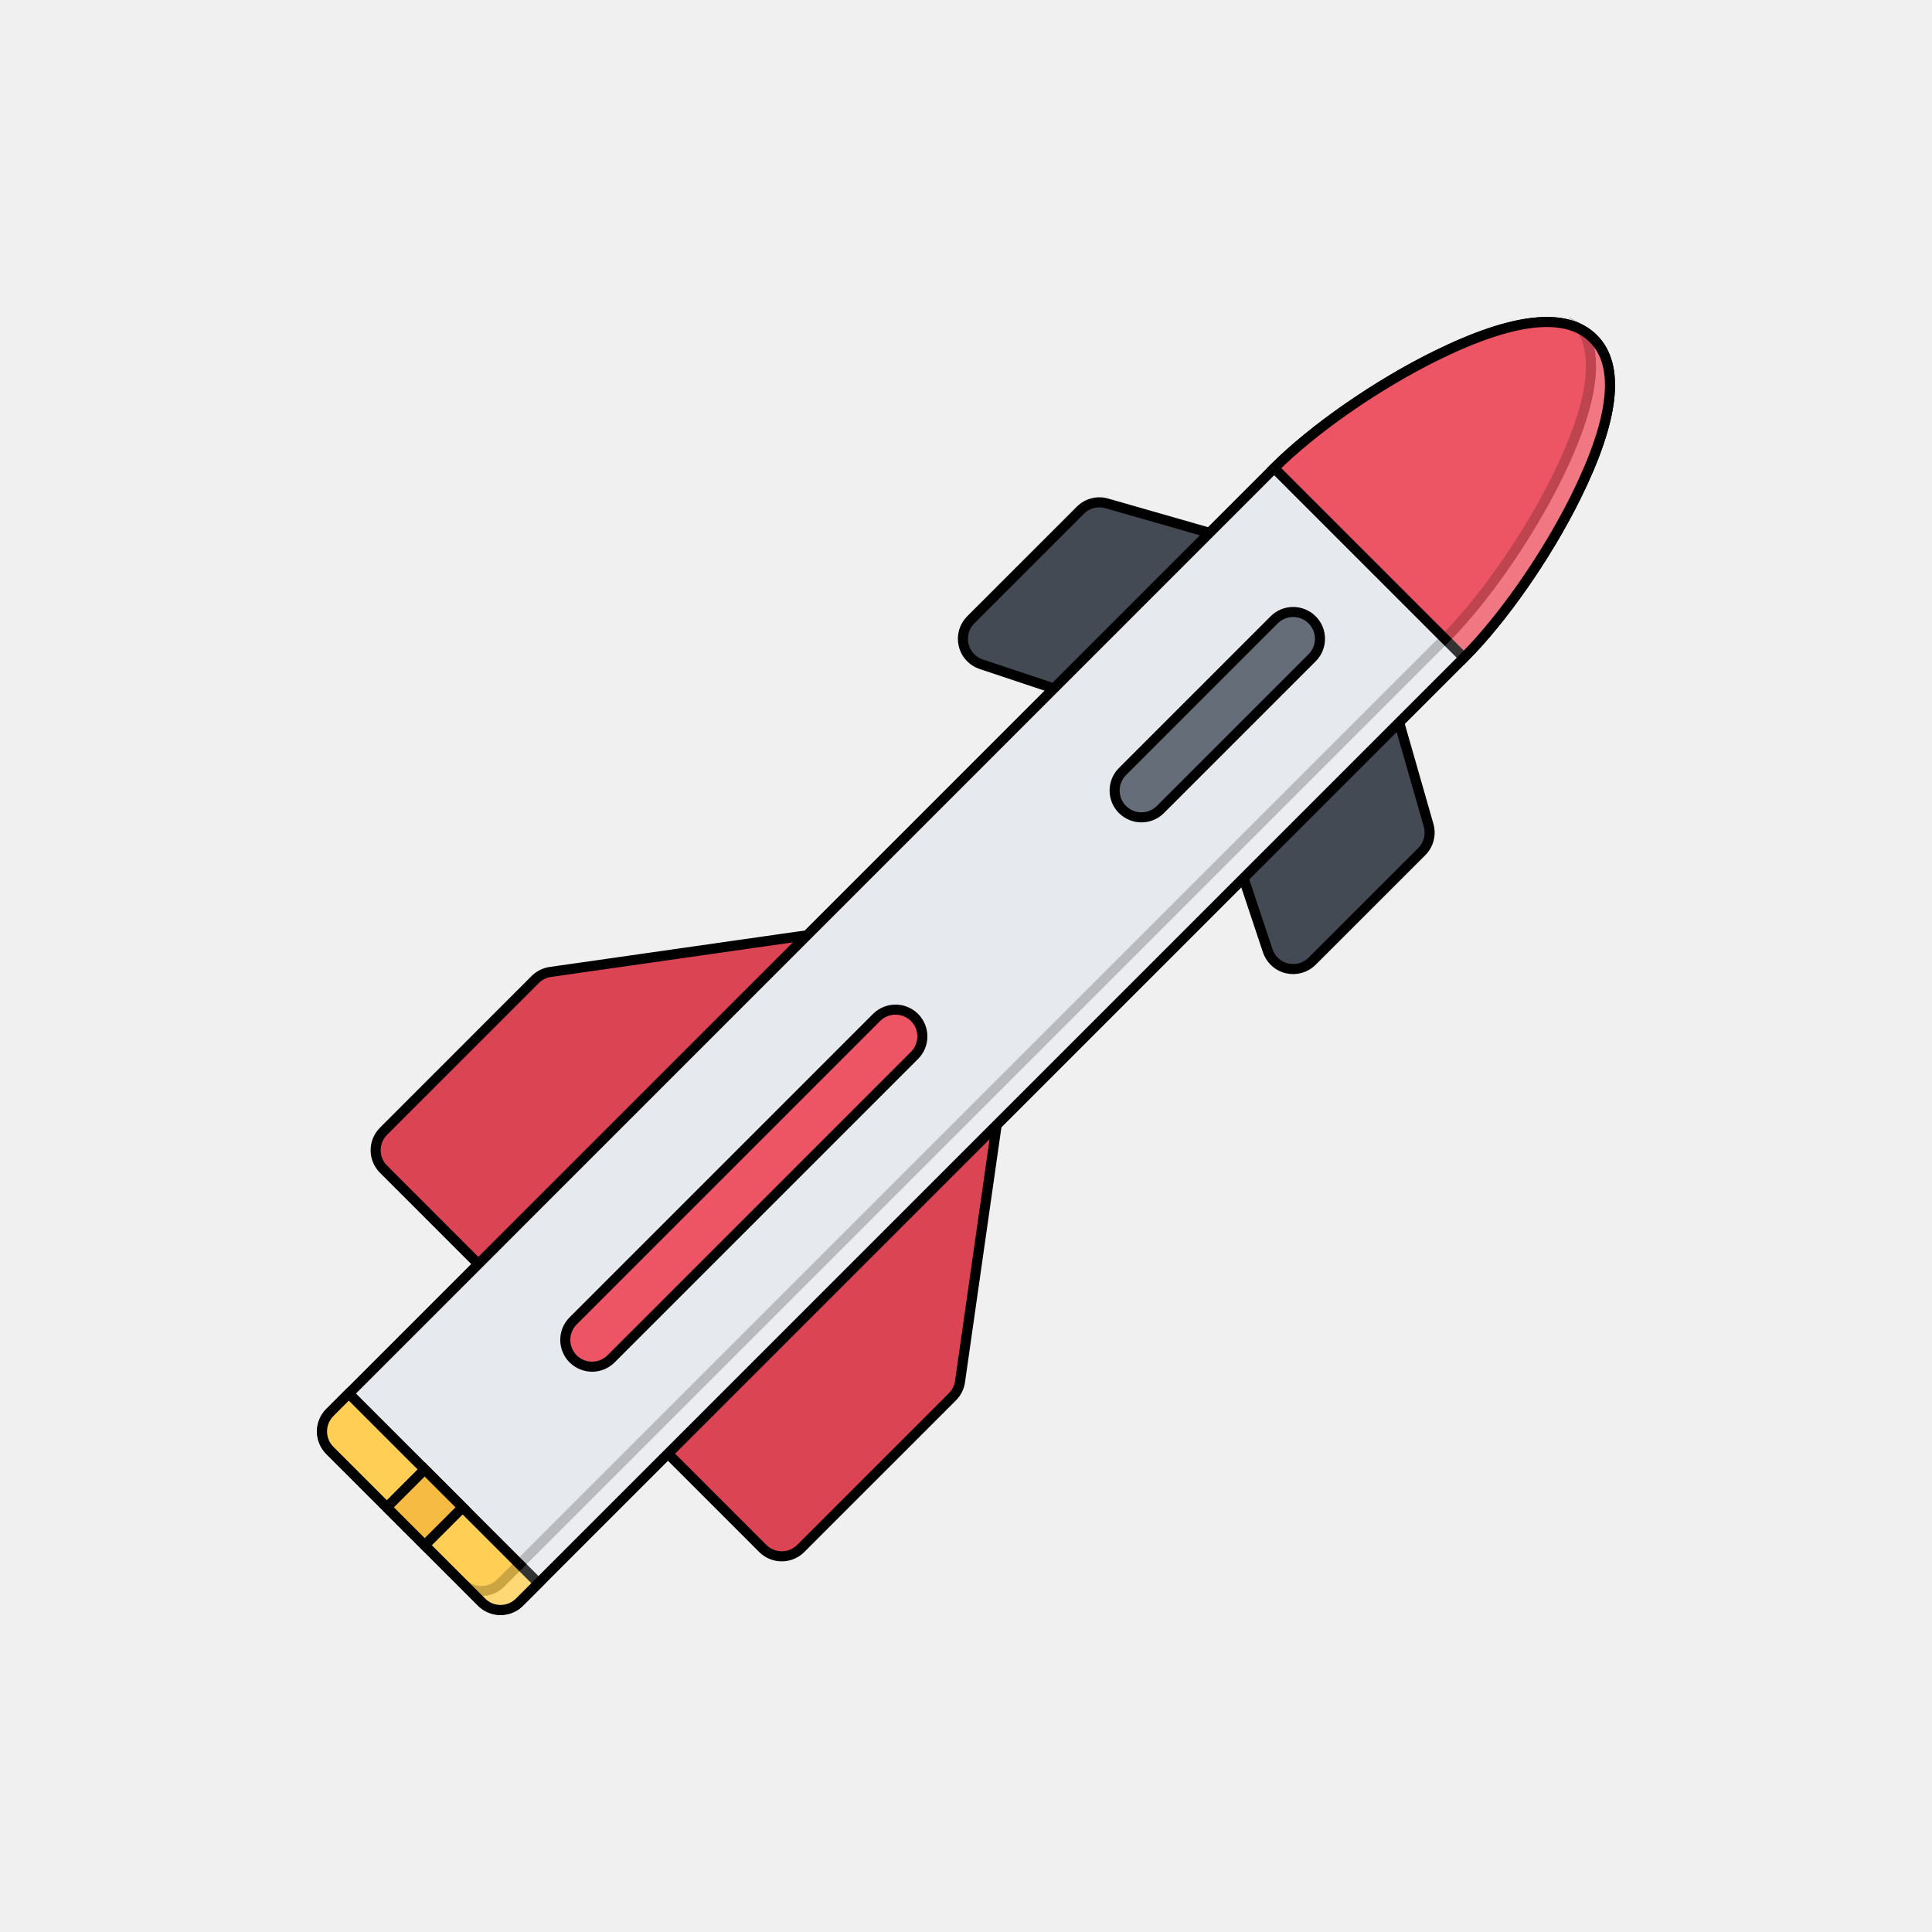
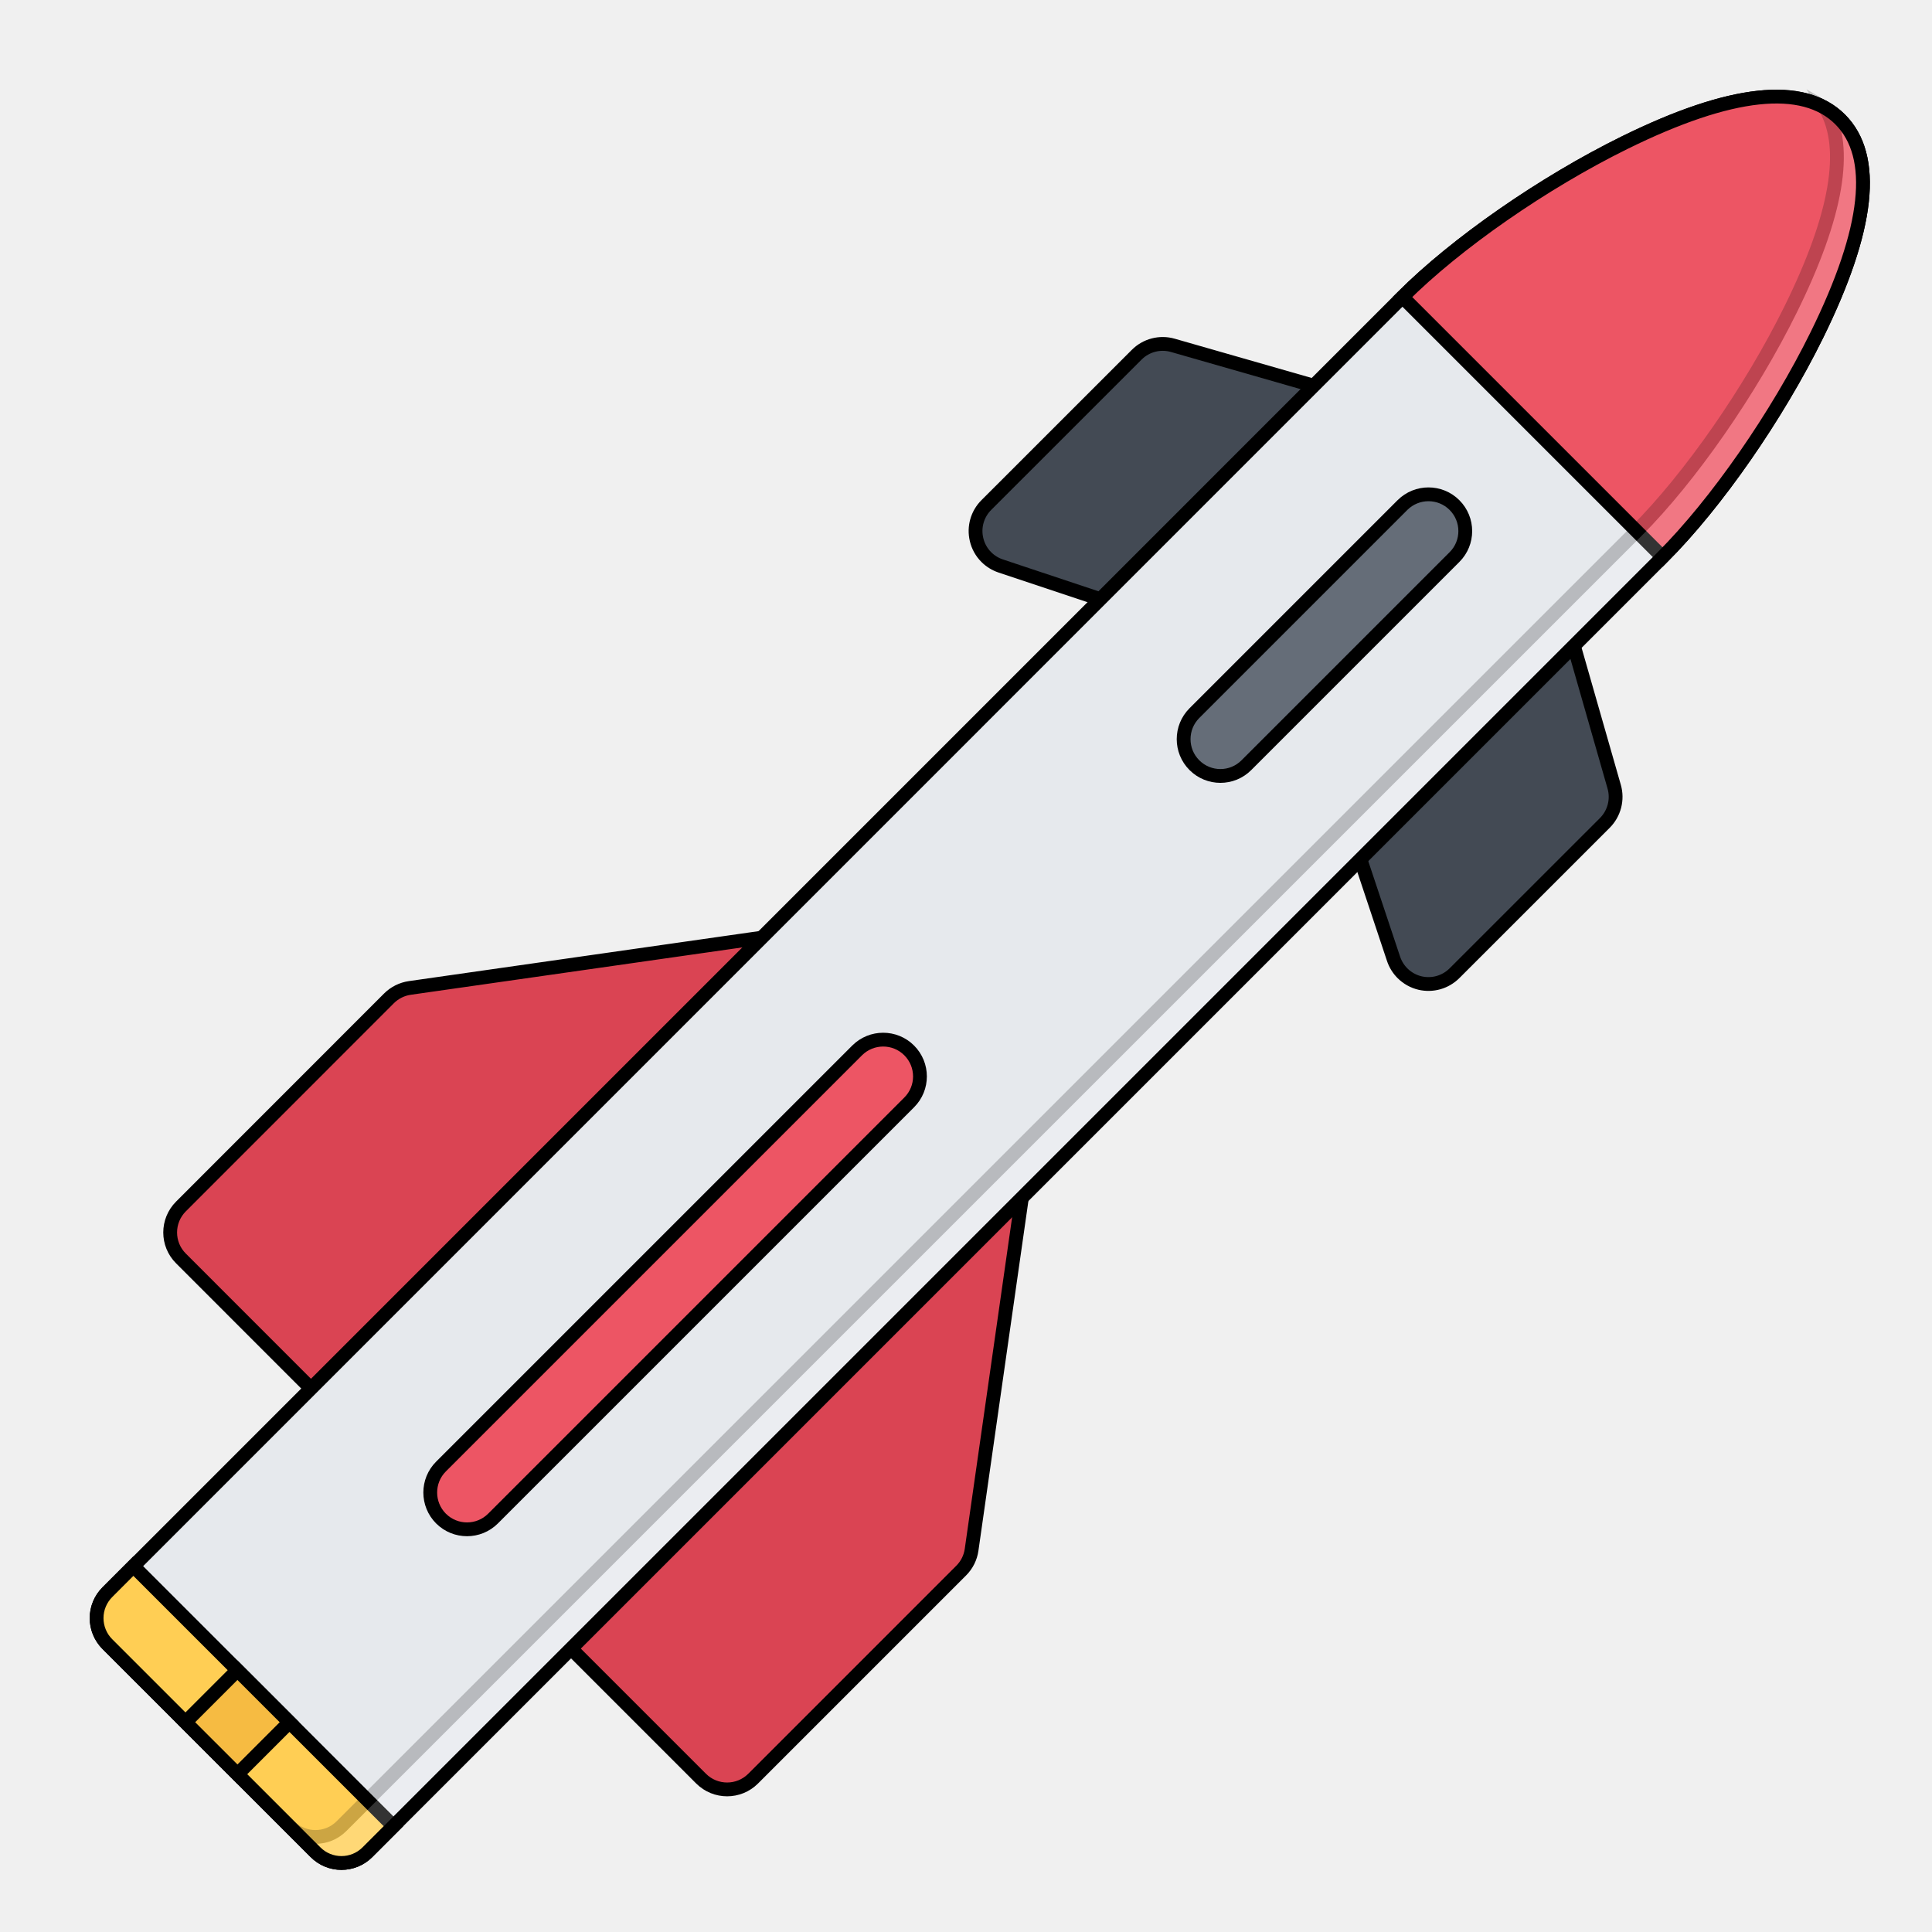
- <svg xmlns="http://www.w3.org/2000/svg" viewBox="-128 -128 768 768" xml:space="preserve" stroke="#000" stroke-width="4">
+ <svg xmlns="http://www.w3.org/2000/svg" viewBox="-28 -28 560 560" xml:space="preserve" stroke="#000" stroke-width="4">
  <g stroke-width="0" />
  <g stroke-linecap="round" stroke-linejoin="round" />
  <path style="fill:#da4453" d="M207.372 249.065c-2.047-4.094-6.5-6.422-11.047-5.781L90.78 258.361a10.75 10.75 0 0 0-6.031 3.016l-60.296 60.319c-4.172 4.172-4.172 10.921 0 15.077l45.218 45.233c4.172 4.156 10.922 4.156 15.078 0l120.623-120.63a10.67 10.67 0 0 0 2-12.311zm46.249 172.145 15.078-105.545c.656-4.547-1.688-8.984-5.781-11.047a10.67 10.67 0 0 0-12.312 2L129.982 427.241c-4.156 4.156-4.156 10.906 0 15.078l45.234 45.232c4.172 4.156 10.921 4.156 15.078 0l60.312-60.311a10.6 10.6 0 0 0 3.015-6.03z" />
  <path style="fill:#434a54" d="M366.212 93.115a10.63 10.63 0 0 0-7.375-7.578l-46.889-13.438a10.64 10.64 0 0 0-10.469 2.719l-43.594 43.577a10.63 10.63 0 0 0-2.828 9.984 10.54 10.54 0 0 0 2.828 5.094 10.7 10.7 0 0 0 4.172 2.578l45.234 15.078a10.64 10.64 0 0 0 10.906-2.578l45.232-45.234a10.63 10.63 0 0 0 2.783-10.202zm73.671 106.92-13.421-46.875a10.67 10.67 0 0 0-7.578-7.39 10.7 10.7 0 0 0-10.219 2.781l-45.234 45.233a10.67 10.67 0 0 0-2.578 10.906l15.078 45.233a10.7 10.7 0 0 0 2.578 4.172 10.7 10.7 0 0 0 5.094 2.844 10.68 10.68 0 0 0 9.984-2.844l43.593-43.578a10.7 10.7 0 0 0 2.703-10.482z" />
  <path style="fill:#e6e9ed" d="M498.632 69.099c15.156-30.78 17.438-51.796 6.75-62.483s-31.719-8.421-62.499 6.75c-23.53 11.594-48.796 29.14-64.374 44.718L3.125 433.491c-2 2-3.125 4.703-3.125 7.531s1.125 5.547 3.125 7.547l60.312 60.295c4.156 4.172 10.906 4.172 15.078 0l375.384-375.391c15.577-15.578 33.139-40.843 44.733-64.374z" />
  <path style="fill:#ed5564" d="M453.898 133.473c15.577-15.578 33.14-40.843 44.733-64.374 15.156-30.78 17.438-51.796 6.75-62.483s-31.719-8.421-62.499 6.75c-23.53 11.594-48.796 29.14-64.374 44.718z" />
  <path style="fill:#ffce54" d="m78.514 508.864 7.531-7.531-75.389-75.389-7.531 7.547c-2 2-3.125 4.703-3.125 7.531s1.125 5.547 3.125 7.547l60.312 60.295c4.156 4.172 10.905 4.172 15.077 0z" />
  <path transform="rotate(45 40.822 471.196)" style="fill:#f6bb42" d="M30.16 460.535h21.323v21.323H30.16z" />
  <path style="fill:#ed5564" d="M99.826 412.163c-4.156-4.172-4.156-10.922 0-15.078l120.623-120.623c4.172-4.156 10.922-4.156 15.078 0 4.172 4.172 4.172 10.922 0 15.078L114.904 412.163c-4.156 4.156-10.906 4.156-15.078 0z" />
  <path style="fill:#656d78" d="M393.587 118.395c-4.156-4.156-10.906-4.156-15.078 0l-60.311 60.312c-4.156 4.172-4.156 10.922 0 15.078 4.171 4.172 10.921 4.172 15.077 0l60.312-60.312c4.172-4.156 4.172-10.906 0-15.078z" />
  <path style="opacity:.2;fill:#fff" d="M498.632 69.099c15.156-30.78 17.438-51.796 6.75-62.483a20.4 20.4 0 0 0-4.281-3.281c6.688 11.578 3.344 31.125-10.016 58.233-11.594 23.531-29.156 48.796-44.718 64.374l-375.4 375.391c-4.156 4.156-10.906 4.156-15.078 0l-30.156-30.155-22.608-22.624v.016l60.312 60.295c4.156 4.172 10.906 4.172 15.078 0l375.384-375.391c15.577-15.579 33.139-40.844 44.733-64.375z" />
</svg>
